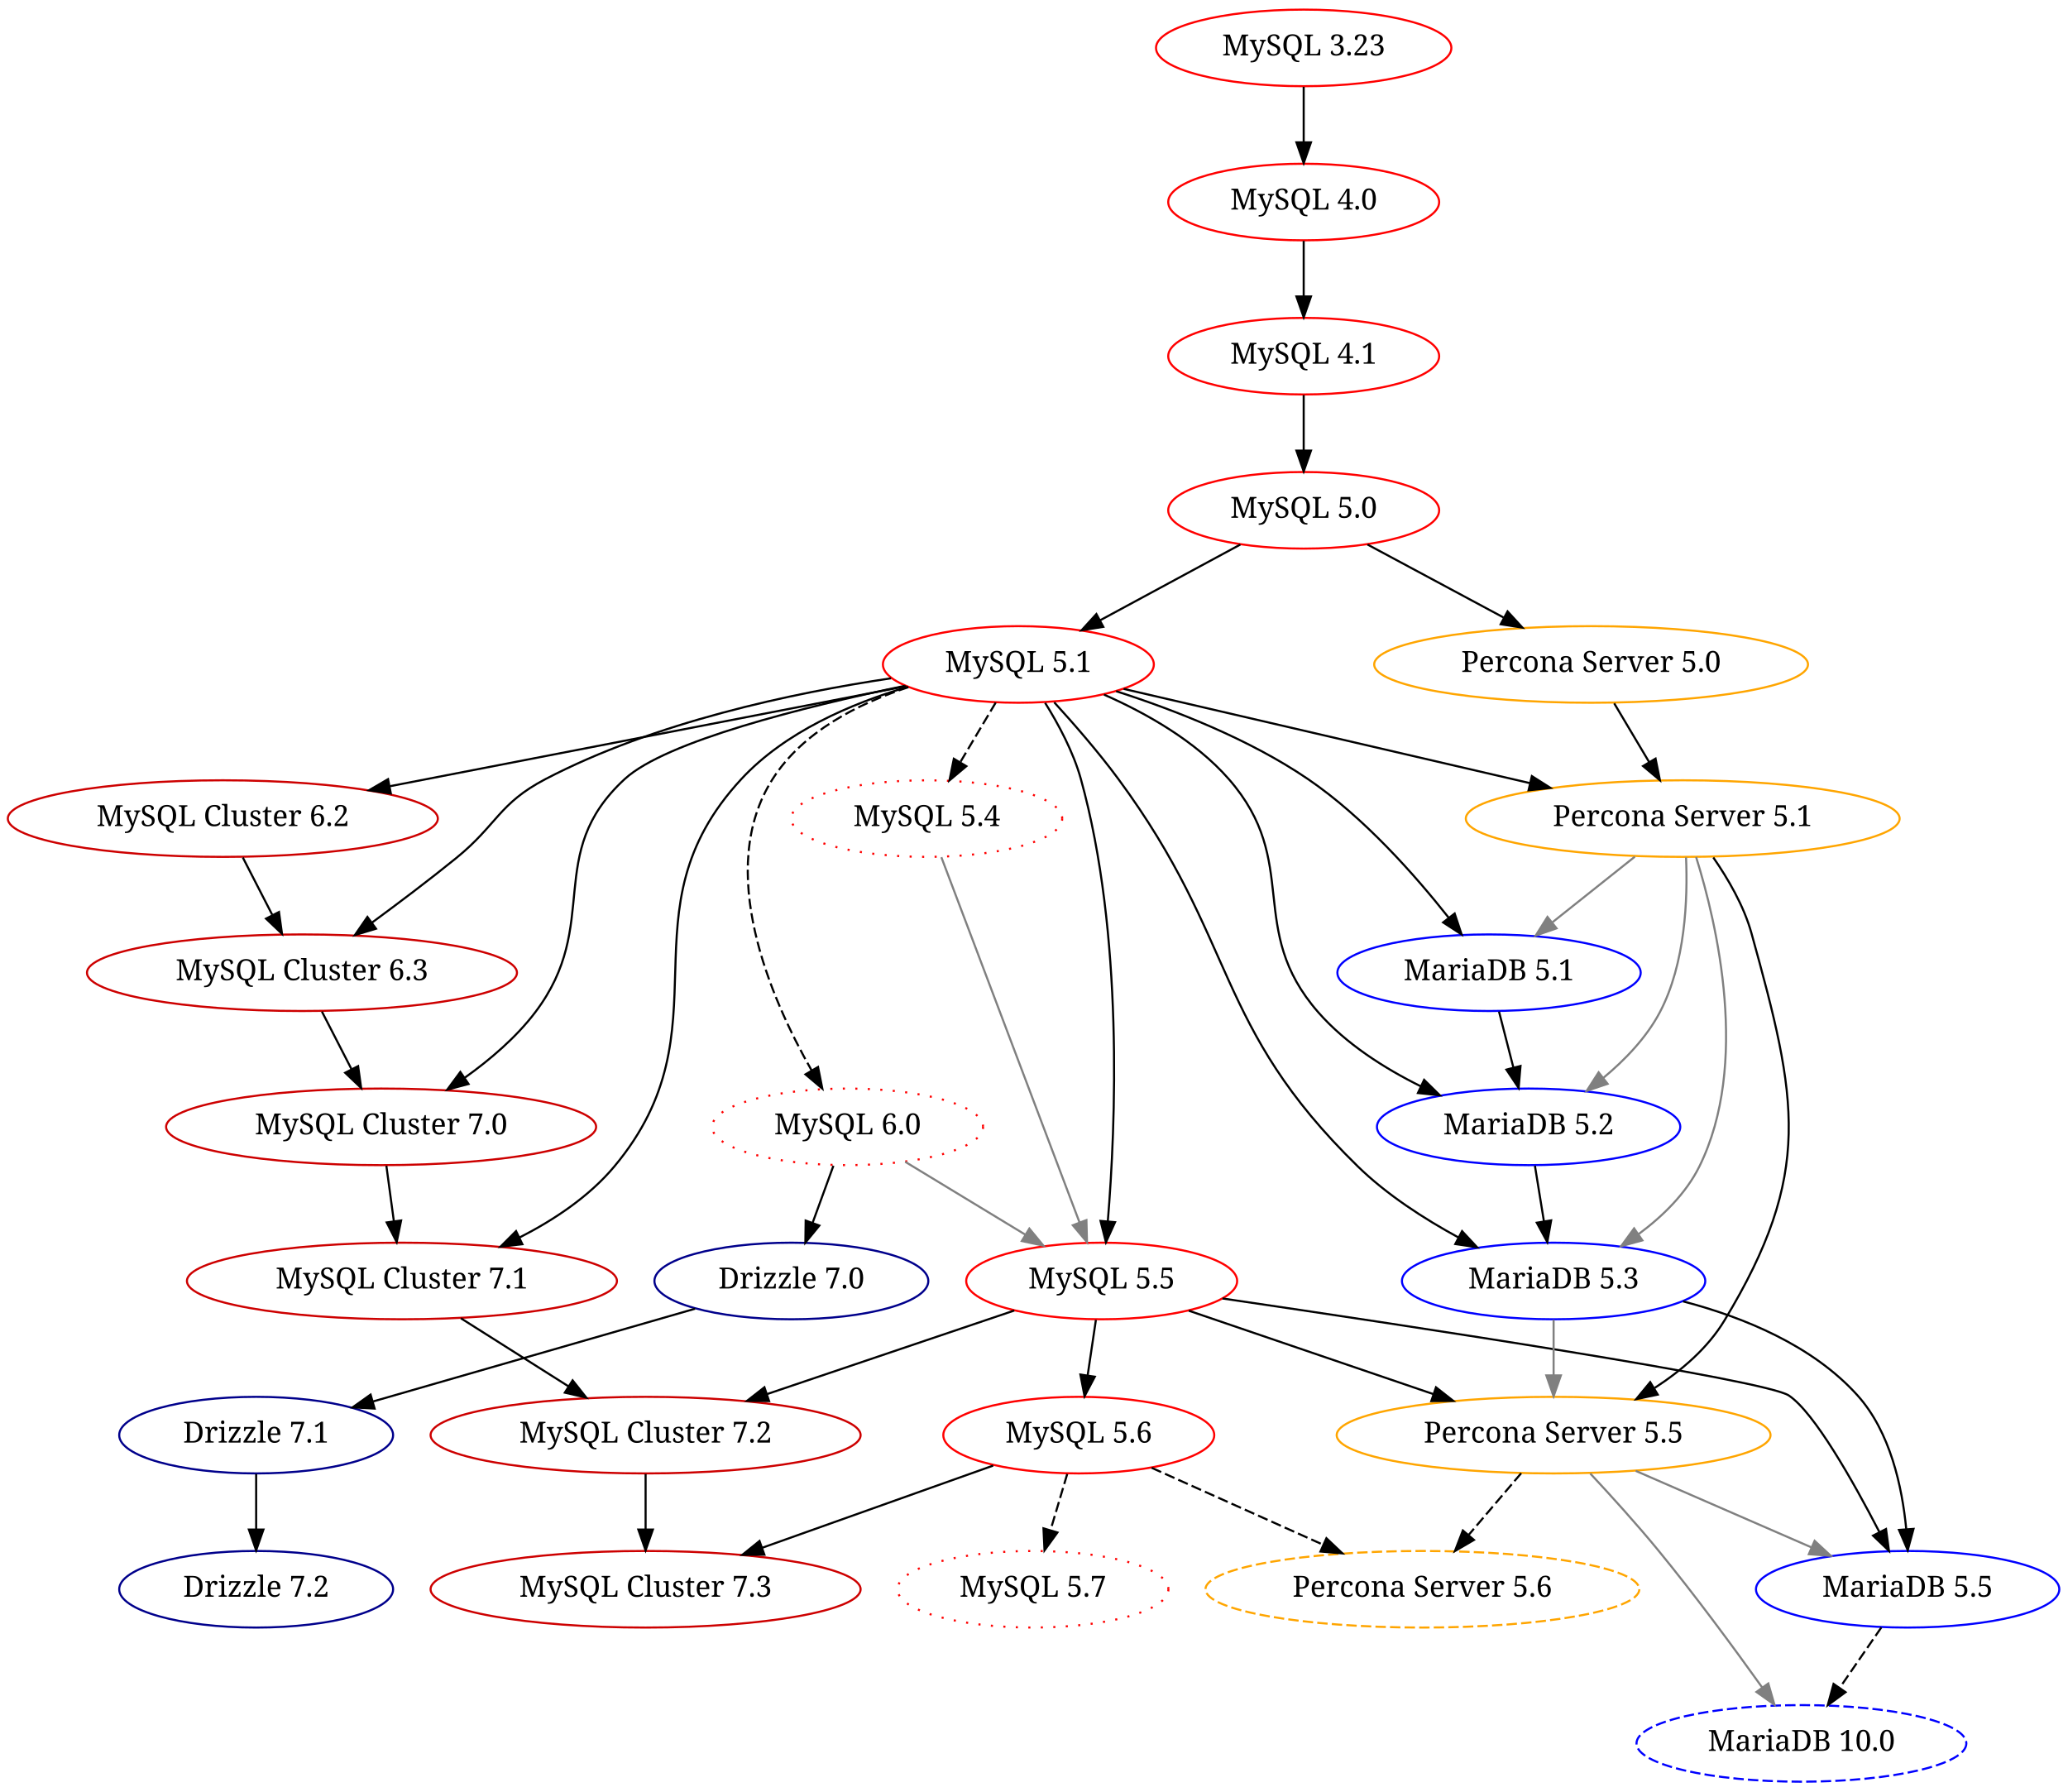
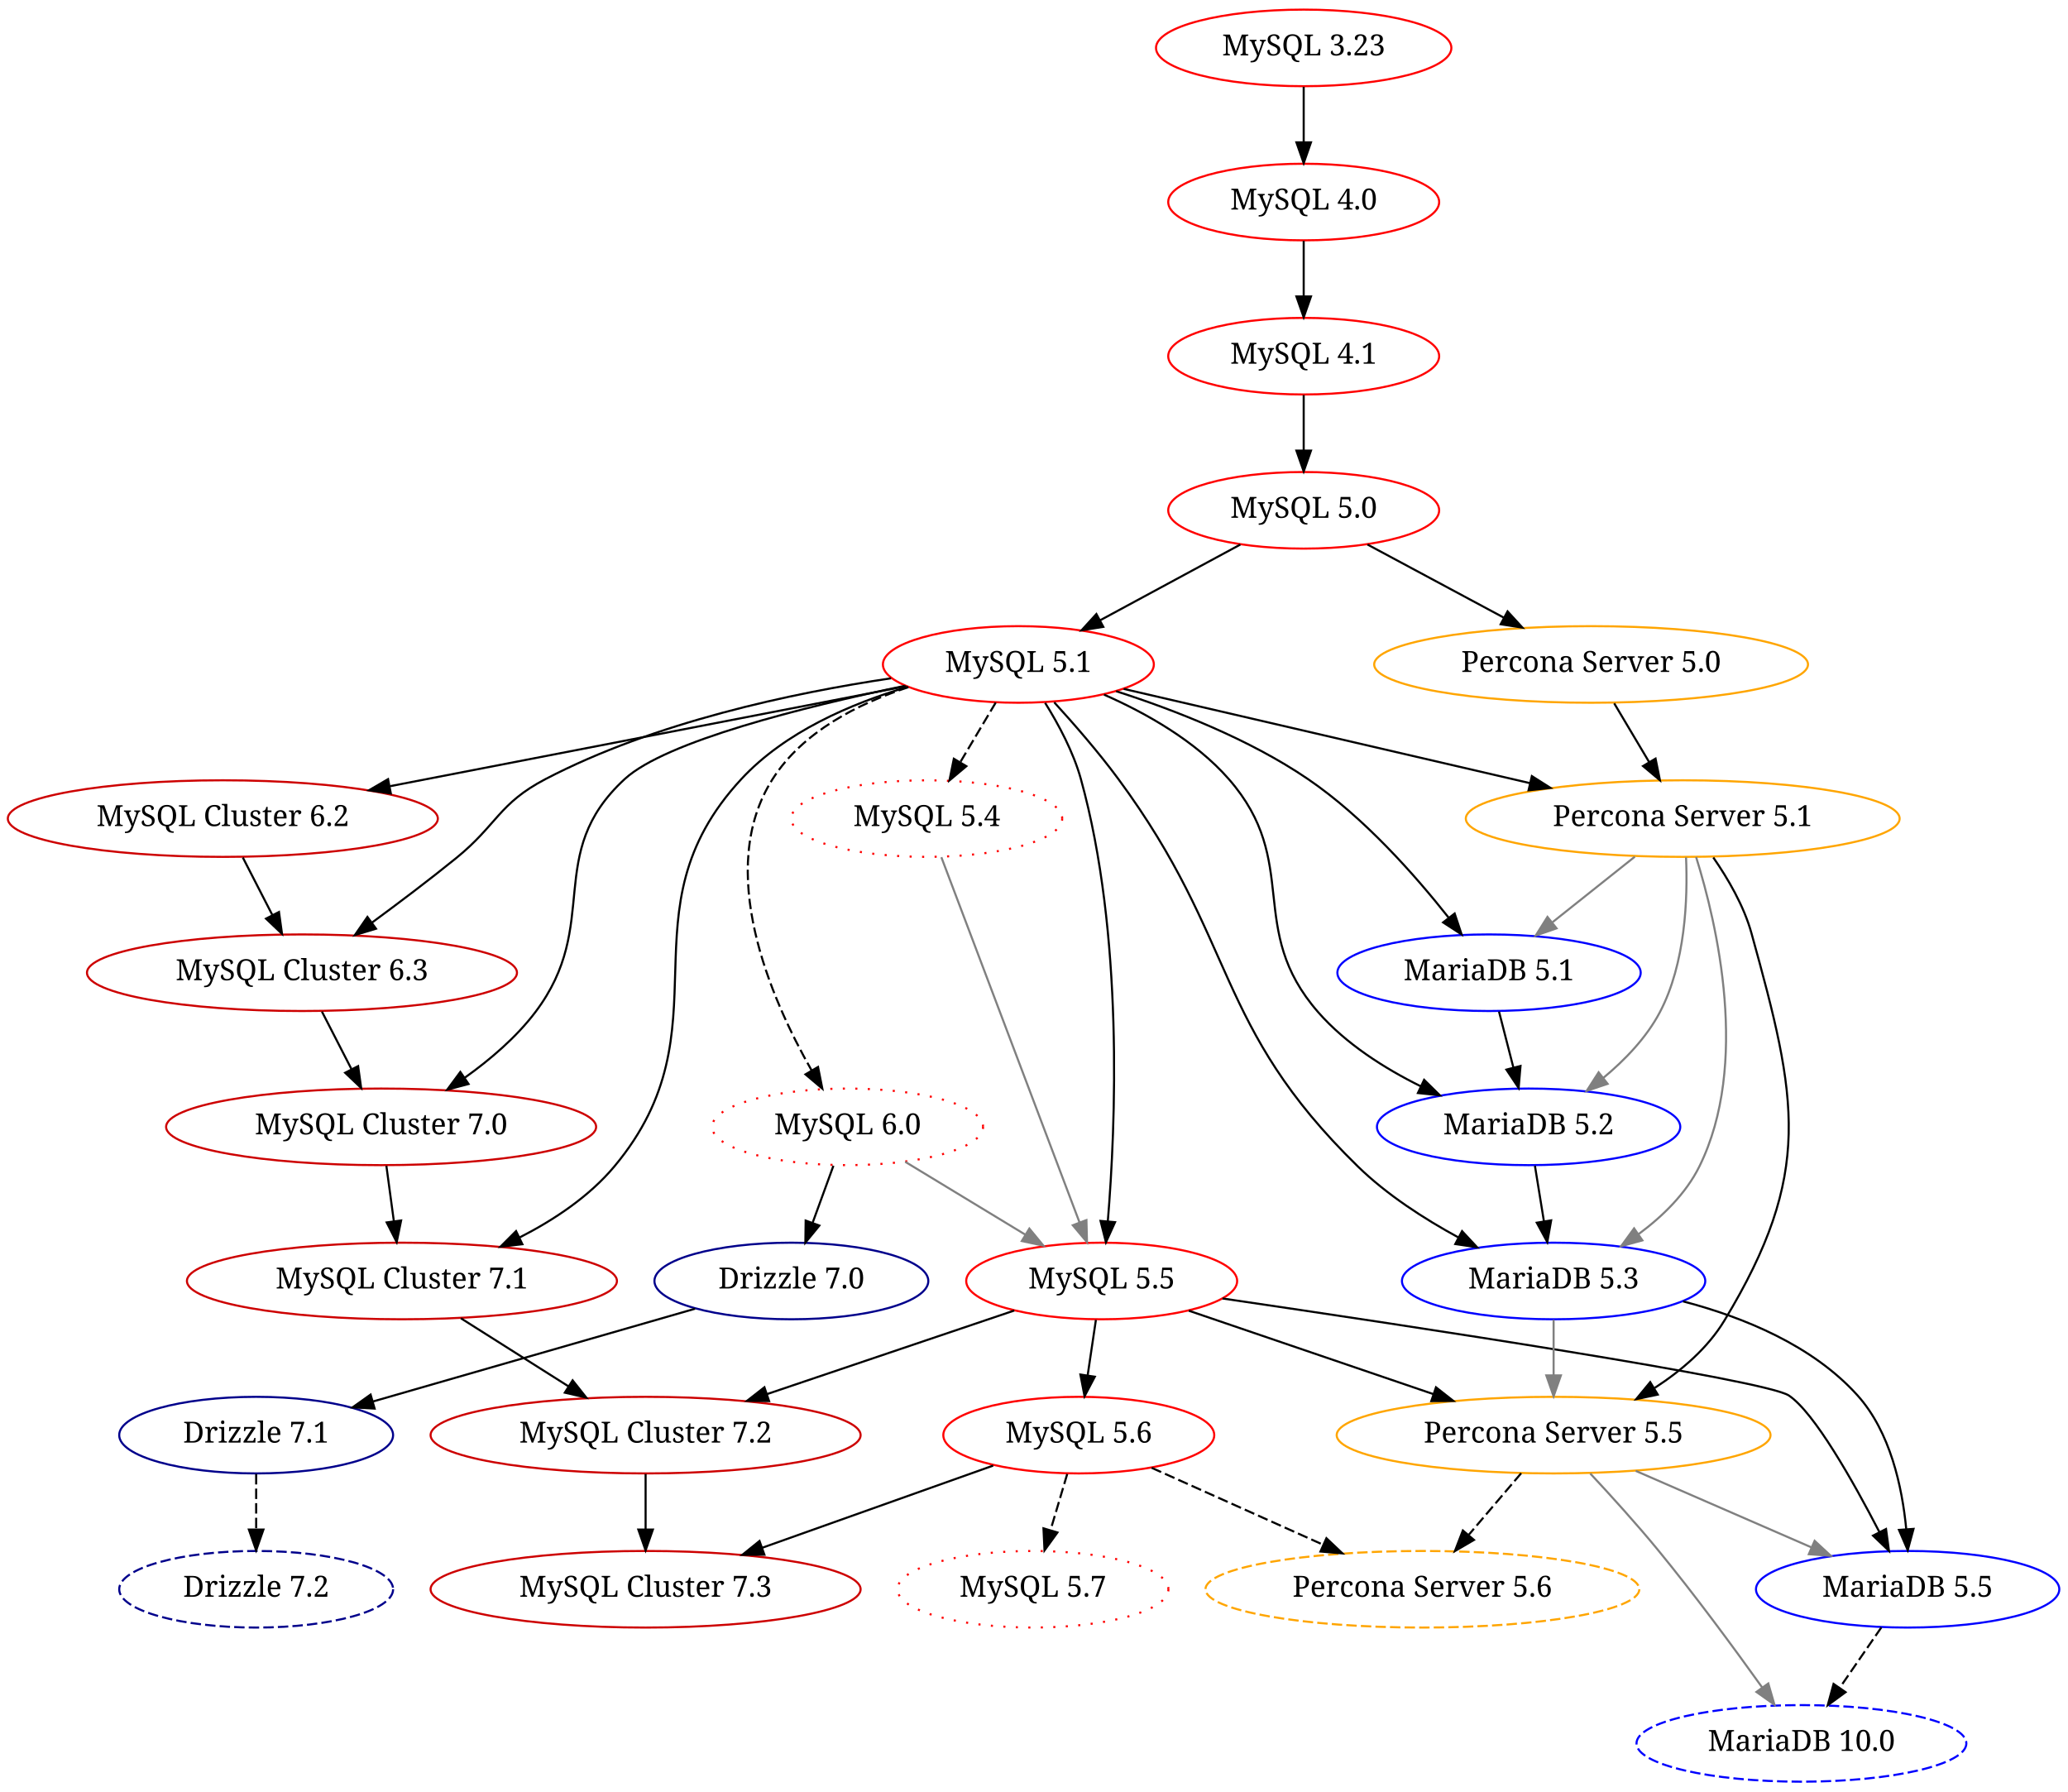
<svg xmlns="http://www.w3.org/2000/svg" width="993pt" height="860pt" viewBox="0.00 0.00 993.00 860.00">
  <g id="graph1" class="graph" transform="scale(1 1) rotate(0) translate(4 856)">
    <polygon fill="white" stroke="white" points="-4,5 -4,-856 990,-856 990,5 -4,5" />
    <g id="node1" class="node">
      <ellipse fill="none" stroke="red" cx="622" cy="-833" rx="70.918" ry="18.385" />
      <text text-anchor="middle" x="622" y="-829.4" font-family="Times Roman,serif" font-size="14.00">MySQL 3.23</text>
    </g>
    <g id="node2" class="node">
      <ellipse fill="none" stroke="red" cx="622" cy="-759" rx="65.054" ry="18.385" />
      <text text-anchor="middle" x="622" y="-755.4" font-family="Times Roman,serif" font-size="14.00">MySQL 4.0</text>
    </g>
    <g id="edge2" class="edge">
      <path fill="none" stroke="black" d="M622,-814.327C622,-806.264 622,-796.648 622,-787.711" />
      <polygon fill="black" stroke="black" points="625.5,-787.667 622,-777.667 618.5,-787.667 625.5,-787.667" />
    </g>
    <g id="node3" class="node">
      <ellipse fill="none" stroke="red" cx="622" cy="-685" rx="65.054" ry="18.385" />
      <text text-anchor="middle" x="622" y="-681.4" font-family="Times Roman,serif" font-size="14.00">MySQL 4.1</text>
    </g>
    <g id="edge4" class="edge">
      <path fill="none" stroke="black" d="M622,-740.327C622,-732.264 622,-722.648 622,-713.711" />
      <polygon fill="black" stroke="black" points="625.5,-713.667 622,-703.667 618.5,-713.667 625.5,-713.667" />
    </g>
    <g id="node4" class="node">
      <ellipse fill="none" stroke="red" cx="622" cy="-611" rx="65.054" ry="18.385" />
      <text text-anchor="middle" x="622" y="-607.4" font-family="Times Roman,serif" font-size="14.00">MySQL 5.0</text>
    </g>
    <g id="edge6" class="edge">
      <path fill="none" stroke="black" d="M622,-666.327C622,-658.264 622,-648.648 622,-639.711" />
      <polygon fill="black" stroke="black" points="625.5,-639.667 622,-629.667 618.5,-639.667 625.5,-639.667" />
    </g>
    <g id="node5" class="node">
      <ellipse fill="none" stroke="red" cx="485" cy="-537" rx="65.054" ry="18.385" />
      <text text-anchor="middle" x="485" y="-533.4" font-family="Times Roman,serif" font-size="14.00">MySQL 5.1</text>
    </g>
    <g id="edge8" class="edge">
      <path fill="none" stroke="black" d="M591.595,-594.577C571.73,-583.847 545.597,-569.731 524.178,-558.162" />
      <polygon fill="black" stroke="black" points="525.782,-555.05 515.32,-553.377 522.455,-561.209 525.782,-555.05" />
    </g>
    <g id="node59" class="node">
      <ellipse fill="none" stroke="orange" cx="760" cy="-537" rx="104.151" ry="18.385" />
      <text text-anchor="middle" x="760" y="-533.4" font-family="Times Roman,serif" font-size="14.00">Percona Server 5.0</text>
    </g>
    <g id="edge72" class="edge">
      <path fill="none" stroke="black" d="M652.627,-594.577C671.856,-584.266 696.915,-570.828 717.988,-559.528" />
      <polygon fill="black" stroke="black" points="719.891,-562.479 727.05,-554.669 716.583,-556.31 719.891,-562.479" />
    </g>
    <g id="node6" class="node">
      <ellipse fill="none" stroke="red" cx="525" cy="-241" rx="65.054" ry="18.385" />
      <text text-anchor="middle" x="525" y="-237.4" font-family="Times Roman,serif" font-size="14.00">MySQL 5.5</text>
    </g>
    <g id="edge10" class="edge">
      <path fill="none" stroke="black" d="M497.829,-518.578C504.246,-508.307 511.397,-494.997 515,-482 535.608,-407.655 531.734,-315.502 527.942,-269.675" />
      <polygon fill="black" stroke="black" points="531.416,-269.23 527.044,-259.579 524.444,-269.85 531.416,-269.23" />
    </g>
    <g id="node14" class="node">
      <ellipse fill="none" stroke="red" stroke-dasharray="1,5" cx="441" cy="-463" rx="65.054" ry="18.385" />
      <text text-anchor="middle" x="441" y="-459.4" font-family="Times Roman,serif" font-size="14.00">MySQL 5.4</text>
    </g>
    <g id="edge18" class="edge">
      <path fill="none" stroke="black" stroke-dasharray="5,2" d="M474.124,-518.708C468.994,-510.08 462.769,-499.611 457.106,-490.088" />
      <polygon fill="black" stroke="black" points="460.023,-488.145 451.904,-481.338 454.006,-491.722 460.023,-488.145" />
    </g>
    <g id="node16" class="node">
      <ellipse fill="none" stroke="red" stroke-dasharray="1,5" cx="403" cy="-315" rx="65.054" ry="18.385" />
      <text text-anchor="middle" x="403" y="-311.4" font-family="Times Roman,serif" font-size="14.00">MySQL 6.0</text>
    </g>
    <g id="edge20" class="edge">
      <path fill="none" stroke="black" stroke-dasharray="5,2" d="M432.206,-526.093C407.967,-518.162 381.453,-504.683 367,-482 339.275,-438.489 365.852,-377 385.734,-342.057" />
      <polygon fill="black" stroke="black" points="388.799,-343.749 390.86,-333.357 382.768,-340.196 388.799,-343.749" />
    </g>
    <g id="node22" class="node">
      <ellipse fill="none" stroke="#cd0000" cx="103" cy="-463" rx="103.238" ry="18.385" />
      <text text-anchor="middle" x="103" y="-459.4" font-family="Times Roman,serif" font-size="14.00">MySQL Cluster 6.2</text>
    </g>
    <g id="edge24" class="edge">
      <path fill="none" stroke="black" d="M431.079,-526.555C366.554,-514.055 257.915,-493.01 183.455,-478.586" />
      <polygon fill="black" stroke="black" points="183.667,-475.062 173.184,-476.596 182.336,-481.934 183.667,-475.062" />
    </g>
    <g id="node23" class="node">
      <ellipse fill="none" stroke="#cd0000" cx="141" cy="-389" rx="103.238" ry="18.385" />
      <text text-anchor="middle" x="141" y="-385.4" font-family="Times Roman,serif" font-size="14.00">MySQL Cluster 6.3</text>
    </g>
    <g id="edge26" class="edge">
      <path fill="none" stroke="black" d="M423.871,-530.354C376.489,-523.32 310.313,-509.283 258,-482 235.386,-470.206 234.808,-460.066 215,-444 202.048,-433.495 187.383,-422.432 174.544,-413.004" />
      <polygon fill="black" stroke="black" points="176.548,-410.134 166.406,-407.067 172.422,-415.789 176.548,-410.134" />
    </g>
    <g id="node24" class="node">
      <ellipse fill="none" stroke="#cd0000" cx="179" cy="-315" rx="103.238" ry="18.385" />
      <text text-anchor="middle" x="179" y="-311.4" font-family="Times Roman,serif" font-size="14.00">MySQL Cluster 7.0</text>
    </g>
    <g id="edge30" class="edge">
      <path fill="none" stroke="black" d="M430.459,-526.737C381.932,-516.628 315.68,-500.104 296,-482 256.758,-445.901 285.231,-412.476 253,-370 243.802,-357.878 231.231,-347.175 219.061,-338.508" />
      <polygon fill="black" stroke="black" points="220.98,-335.58 210.745,-332.841 217.038,-341.365 220.98,-335.58" />
    </g>
    <g id="node25" class="node">
      <ellipse fill="none" stroke="#cd0000" cx="189" cy="-241" rx="103.238" ry="18.385" />
      <text text-anchor="middle" x="189" y="-237.4" font-family="Times Roman,serif" font-size="14.00">MySQL Cluster 7.1</text>
    </g>
    <g id="edge34" class="edge">
      <path fill="none" stroke="black" d="M431.859,-526.233C404.675,-518.221 372.984,-504.625 352,-482 292.839,-418.213 346.819,-362.731 291,-296 278.911,-281.547 262.015,-270.308 245.448,-261.866" />
      <polygon fill="black" stroke="black" points="246.838,-258.65 236.31,-257.46 243.798,-264.956 246.838,-258.65" />
    </g>
    <g id="node39" class="node">
      <ellipse fill="none" stroke="blue" cx="711" cy="-389" rx="72.832" ry="18.385" />
      <text text-anchor="middle" x="711" y="-385.4" font-family="Times Roman,serif" font-size="14.00">MariaDB 5.1</text>
    </g>
    <g id="edge46" class="edge">
      <path fill="none" stroke="black" d="M531.957,-524.152C560.158,-515.087 595.897,-501.133 624,-482 650.825,-463.737 675.489,-435.844 691.652,-415.368" />
      <polygon fill="black" stroke="black" points="694.486,-417.424 697.832,-407.371 688.948,-413.143 694.486,-417.424" />
    </g>
    <g id="node40" class="node">
      <ellipse fill="none" stroke="blue" cx="730" cy="-315" rx="72.832" ry="18.385" />
      <text text-anchor="middle" x="730" y="-311.4" font-family="Times Roman,serif" font-size="14.00">MariaDB 5.2</text>
    </g>
    <g id="edge50" class="edge">
      <path fill="none" stroke="black" d="M526.107,-522.518C546.453,-513.564 570.016,-500.248 586,-482 621.133,-441.891 593.867,-410.109 629,-370 642.275,-354.844 660.778,-343.091 678.325,-334.413" />
      <polygon fill="black" stroke="black" points="679.821,-337.577 687.38,-330.153 676.842,-331.242 679.821,-337.577" />
    </g>
    <g id="node41" class="node">
      <ellipse fill="none" stroke="blue" cx="742" cy="-241" rx="72.832" ry="18.385" />
      <text text-anchor="middle" x="742" y="-237.4" font-family="Times Roman,serif" font-size="14.00">MariaDB 5.3</text>
    </g>
    <g id="edge56" class="edge">
      <path fill="none" stroke="black" d="M502.228,-518.796C511.743,-508.374 523.519,-494.85 533,-482 590.702,-403.791 578.444,-363.883 648,-296 661.929,-282.406 679.855,-270.852 696.311,-261.895" />
      <polygon fill="black" stroke="black" points="698.042,-264.939 705.267,-257.189 694.787,-258.742 698.042,-264.939" />
    </g>
    <g id="node45" class="node">
      <ellipse fill="none" stroke="orange" cx="804" cy="-463" rx="104.151" ry="18.385" />
      <text text-anchor="middle" x="804" y="-459.4" font-family="Times Roman,serif" font-size="14.00">Percona Server 5.1</text>
    </g>
    <g id="edge74" class="edge">
      <path fill="none" stroke="black" d="M535.546,-525.274C588.135,-513.075 670.991,-493.855 730.749,-479.992" />
      <polygon fill="black" stroke="black" points="731.555,-483.399 740.505,-477.729 729.973,-476.58 731.555,-483.399" />
    </g>
    <g id="node7" class="node">
      <ellipse fill="none" stroke="red" cx="514" cy="-167" rx="65.054" ry="18.385" />
      <text text-anchor="middle" x="514" y="-163.4" font-family="Times Roman,serif" font-size="14.00">MySQL 5.6</text>
    </g>
    <g id="edge12" class="edge">
      <path fill="none" stroke="black" d="M522.224,-222.327C521.026,-214.264 519.596,-204.648 518.268,-195.711" />
      <polygon fill="black" stroke="black" points="521.707,-195.044 516.775,-185.667 514.783,-196.073 521.707,-195.044" />
    </g>
    <g id="node26" class="node">
      <ellipse fill="none" stroke="#cd0000" cx="306" cy="-167" rx="103.238" ry="18.385" />
      <text text-anchor="middle" x="306" y="-163.4" font-family="Times Roman,serif" font-size="14.00">MySQL Cluster 7.2</text>
    </g>
    <g id="edge38" class="edge">
      <path fill="none" stroke="black" d="M483.034,-226.82C449.4,-215.455 401.821,-199.378 364.456,-186.752" />
      <polygon fill="black" stroke="black" points="365.296,-183.342 354.701,-183.456 363.055,-189.973 365.296,-183.342" />
    </g>
    <g id="node42" class="node">
      <ellipse fill="none" stroke="blue" cx="912" cy="-93" rx="72.832" ry="18.385" />
      <text text-anchor="middle" x="912" y="-89.4" font-family="Times Roman,serif" font-size="14.00">MariaDB 5.5</text>
    </g>
    <g id="edge62" class="edge">
      <path fill="none" stroke="black" d="M583.015,-232.605C674.671,-219.162 843.802,-193.547 855,-186 867.269,-177.731 885.797,-144.908 898.372,-120.586" />
      <polygon fill="black" stroke="black" points="901.617,-121.927 903.036,-111.427 895.379,-118.75 901.617,-121.927" />
    </g>
    <g id="node55" class="node">
      <ellipse fill="none" stroke="orange" cx="742" cy="-167" rx="104.151" ry="18.385" />
      <text text-anchor="middle" x="742" y="-163.4" font-family="Times Roman,serif" font-size="14.00">Percona Server 5.5</text>
    </g>
    <g id="edge78" class="edge">
      <path fill="none" stroke="black" d="M566.84,-226.732C600.191,-215.359 647.263,-199.307 684.212,-186.707" />
      <polygon fill="black" stroke="black" points="685.522,-189.958 693.858,-183.417 683.263,-183.332 685.522,-189.958" />
    </g>
    <g id="node18" class="node">
      <ellipse fill="none" stroke="red" stroke-dasharray="1,5" cx="492" cy="-93" rx="65.054" ry="18.385" />
      <text text-anchor="middle" x="492" y="-89.4" font-family="Times Roman,serif" font-size="14.00">MySQL 5.7</text>
    </g>
    <g id="edge22" class="edge">
      <path fill="none" stroke="black" stroke-dasharray="5,2" d="M508.448,-148.327C506.025,-140.176 503.13,-130.438 500.449,-121.42" />
      <polygon fill="black" stroke="black" points="503.754,-120.255 497.55,-111.667 497.045,-122.25 503.754,-120.255" />
    </g>
    <g id="node27" class="node">
      <ellipse fill="none" stroke="#cd0000" cx="306" cy="-93" rx="103.238" ry="18.385" />
      <text text-anchor="middle" x="306" y="-89.4" font-family="Times Roman,serif" font-size="14.00">MySQL Cluster 7.3</text>
    </g>
    <g id="edge42" class="edge">
      <path fill="none" stroke="black" d="M472.906,-152.38C441.198,-141.099 396.993,-125.373 362.041,-112.938" />
      <polygon fill="black" stroke="black" points="363.041,-109.579 352.447,-109.524 360.695,-116.174 363.041,-109.579" />
    </g>
    <g id="node60" class="node">
      <ellipse fill="none" stroke="orange" stroke-dasharray="5,2" cx="679" cy="-93" rx="104.151" ry="18.385" />
      <text text-anchor="middle" x="679" y="-89.4" font-family="Times Roman,serif" font-size="14.00">Percona Server 5.6</text>
    </g>
    <g id="edge84" class="edge">
      <path fill="none" stroke="black" stroke-dasharray="5,2" d="M548.992,-151.307C572.92,-140.575 604.935,-126.217 631.207,-114.434" />
      <polygon fill="black" stroke="black" points="632.909,-117.507 640.601,-110.221 630.044,-111.12 632.909,-117.507" />
    </g>
    <g id="edge14" class="edge">
      <path fill="none" stroke="grey" d="M448.017,-444.454C462.748,-405.523 496.968,-315.084 514.393,-269.032" />
      <polygon fill="grey" stroke="grey" points="517.678,-270.241 517.944,-259.649 511.131,-267.763 517.678,-270.241" />
    </g>
    <g id="edge16" class="edge">
      <path fill="none" stroke="grey" d="M430.684,-298.208C447.721,-287.874 469.761,-274.506 488.25,-263.291" />
      <polygon fill="grey" stroke="grey" points="490.269,-266.16 497.004,-257.981 486.638,-260.175 490.269,-266.16" />
    </g>
    <g id="node69" class="node">
      <ellipse fill="none" stroke="#00008b" cx="376" cy="-241" rx="65.761" ry="18.385" />
      <text text-anchor="middle" x="376" y="-237.4" font-family="Times Roman,serif" font-size="14.00">Drizzle 7.0</text>
    </g>
    <g id="edge88" class="edge">
      <path fill="none" stroke="black" d="M396.187,-296.327C393.158,-288.026 389.529,-278.078 386.188,-268.921" />
      <polygon fill="black" stroke="black" points="389.433,-267.606 382.718,-259.411 382.857,-270.005 389.433,-267.606" />
    </g>
    <g id="edge28" class="edge">
      <path fill="none" stroke="black" d="M112.589,-444.327C116.864,-436.001 121.99,-426.019 126.704,-416.84" />
      <polygon fill="black" stroke="black" points="129.959,-418.162 131.414,-407.667 123.732,-414.964 129.959,-418.162" />
    </g>
    <g id="edge32" class="edge">
      <path fill="none" stroke="black" d="M150.589,-370.327C154.864,-362.001 159.99,-352.019 164.704,-342.84" />
      <polygon fill="black" stroke="black" points="167.959,-344.162 169.414,-333.667 161.732,-340.964 167.959,-344.162" />
    </g>
    <g id="edge36" class="edge">
      <path fill="none" stroke="black" d="M181.523,-296.327C182.613,-288.264 183.912,-278.648 185.12,-269.711" />
      <polygon fill="black" stroke="black" points="188.607,-270.046 186.477,-259.667 181.67,-269.109 188.607,-270.046" />
    </g>
    <g id="edge40" class="edge">
      <path fill="none" stroke="black" d="M217.322,-223.087C232.872,-213.252 252.339,-200.94 269.069,-190.358" />
      <polygon fill="black" stroke="black" points="270.952,-193.308 277.533,-185.005 267.21,-187.392 270.952,-193.308" />
    </g>
    <g id="edge44" class="edge">
      <path fill="none" stroke="black" d="M306,-148.327C306,-140.264 306,-130.648 306,-121.711" />
      <polygon fill="black" stroke="black" points="309.5,-121.667 306,-111.667 302.5,-121.667 309.5,-121.667" />
    </g>
    <g id="edge52" class="edge">
      <path fill="none" stroke="black" d="M715.795,-370.327C717.887,-362.176 720.387,-352.438 722.703,-343.42" />
      <polygon fill="black" stroke="black" points="726.11,-344.224 725.207,-333.667 719.33,-342.483 726.11,-344.224" />
    </g>
    <g id="edge58" class="edge">
      <path fill="none" stroke="black" d="M733.028,-296.327C734.336,-288.264 735.895,-278.648 737.344,-269.711" />
      <polygon fill="black" stroke="black" points="740.827,-270.099 738.973,-259.667 733.917,-268.978 740.827,-270.099" />
    </g>
    <g id="edge64" class="edge">
      <path fill="none" stroke="black" d="M804.187,-231.212C833.407,-223.557 866.468,-209.986 888,-186 903.674,-168.54 909.368,-142.177 911.318,-121.973" />
      <polygon fill="black" stroke="black" points="914.826,-121.987 912.043,-111.764 907.844,-121.491 914.826,-121.987" />
    </g>
    <g id="edge82" class="edge">
      <path fill="none" stroke="grey" d="M742,-222.327C742,-214.264 742,-204.648 742,-195.711" />
      <polygon fill="grey" stroke="grey" points="745.5,-195.667 742,-185.667 738.5,-195.667 745.5,-195.667" />
    </g>
    <g id="node43" class="node">
      <ellipse fill="none" stroke="blue" stroke-dasharray="5,2" cx="861" cy="-19" rx="79.196" ry="18.385" />
      <text text-anchor="middle" x="861" y="-15.4" font-family="Times Roman,serif" font-size="14.00">MariaDB 10.0</text>
    </g>
    <g id="edge68" class="edge">
      <path fill="none" stroke="black" stroke-dasharray="5,2" d="M899.393,-74.708C893.386,-65.991 886.083,-55.395 879.466,-45.794" />
      <polygon fill="black" stroke="black" points="882.195,-43.586 873.638,-37.338 876.431,-47.558 882.195,-43.586" />
    </g>
    <g id="edge48" class="edge">
      <path fill="none" stroke="grey" d="M781.011,-444.708C769.098,-435.228 754.39,-423.526 741.535,-413.297" />
      <polygon fill="grey" stroke="grey" points="743.408,-410.314 733.403,-406.826 739.049,-415.792 743.408,-410.314" />
    </g>
    <g id="edge54" class="edge">
      <path fill="none" stroke="grey" d="M805.595,-444.377C806.443,-424.734 805.365,-393.44 793,-370 786.576,-357.822 776.267,-347.12 765.832,-338.47" />
      <polygon fill="grey" stroke="grey" points="767.926,-335.664 757.891,-332.266 763.616,-341.18 767.926,-335.664" />
    </g>
    <g id="edge60" class="edge">
      <path fill="none" stroke="grey" d="M810.433,-444.521C820.451,-412.409 836.25,-345.047 812,-296 805.551,-282.956 794.378,-272.068 782.827,-263.513" />
      <polygon fill="grey" stroke="grey" points="784.629,-260.504 774.412,-257.7 780.65,-266.263 784.629,-260.504" />
    </g>
    <g id="edge80" class="edge">
      <path fill="none" stroke="black" d="M818.679,-444.329C825.709,-434.197 833.374,-421.092 837,-408 859.12,-328.139 866.878,-292.913 824,-222 816.001,-208.771 803.461,-198.036 790.572,-189.681" />
      <polygon fill="black" stroke="black" points="792.011,-186.461 781.644,-184.275 788.385,-192.449 792.011,-186.461" />
    </g>
    <g id="edge66" class="edge">
      <path fill="none" stroke="grey" d="M781.429,-149.837C806.588,-138.885 839.309,-124.642 865.701,-113.154" />
      <polygon fill="grey" stroke="grey" points="867.34,-116.257 875.113,-109.057 864.547,-109.839 867.34,-116.257" />
    </g>
    <g id="edge70" class="edge">
      <path fill="none" stroke="grey" d="M759.598,-148.572C769.401,-138.08 781.674,-124.56 792,-112 809.825,-90.317 828.731,-64.623 842.236,-45.743" />
      <polygon fill="grey" stroke="grey" points="845.094,-47.764 848.038,-37.586 839.39,-43.706 845.094,-47.764" />
    </g>
    <g id="edge86" class="edge">
      <path fill="none" stroke="black" stroke-dasharray="5,2" d="M726.427,-148.708C718.855,-139.814 709.616,-128.962 701.311,-119.207" />
      <polygon fill="black" stroke="black" points="703.76,-116.684 694.612,-111.338 698.43,-121.221 703.76,-116.684" />
    </g>
    <g id="edge76" class="edge">
      <path fill="none" stroke="black" d="M771.103,-518.327C776.196,-509.761 782.332,-499.442 787.918,-490.047" />
      <polygon fill="black" stroke="black" points="790.95,-491.795 793.053,-481.411 784.934,-488.218 790.95,-491.795" />
    </g>
    <g id="node70" class="node">
      <ellipse fill="none" stroke="#00008b" cx="119" cy="-167" rx="65.761" ry="18.385" />
      <text text-anchor="middle" x="119" y="-163.4" font-family="Times Roman,serif" font-size="14.00">Drizzle 7.1</text>
    </g>
    <g id="edge90" class="edge">
      <path fill="none" stroke="black" d="M329.757,-227.685C286.404,-215.202 221.501,-196.514 175.184,-183.178" />
      <polygon fill="black" stroke="black" points="175.883,-179.737 165.305,-180.333 173.946,-186.463 175.883,-179.737" />
    </g>
    <g id="node71" class="node">
-       <ellipse fill="none" stroke="#00008b" cx="119" cy="-93" rx="65.761" ry="18.385" />
+       <ellipse fill="none" stroke="#00008b" stroke-dasharray="5,2" cx="119" cy="-93" rx="65.761" ry="18.385" />
      <text text-anchor="middle" x="119" y="-89.4" font-family="Times Roman,serif" font-size="14.00">Drizzle 7.2</text>
    </g>
    <g id="edge92" class="edge">
-       <path fill="none" stroke="black" d="M119,-148.327C119,-140.264 119,-130.648 119,-121.711" />
+       <path fill="none" stroke="black" stroke-dasharray="5,2" d="M119,-148.327C119,-140.264 119,-130.648 119,-121.711" />
      <polygon fill="black" stroke="black" points="122.5,-121.667 119,-111.667 115.5,-121.667 122.5,-121.667" />
    </g>
  </g>
</svg>
